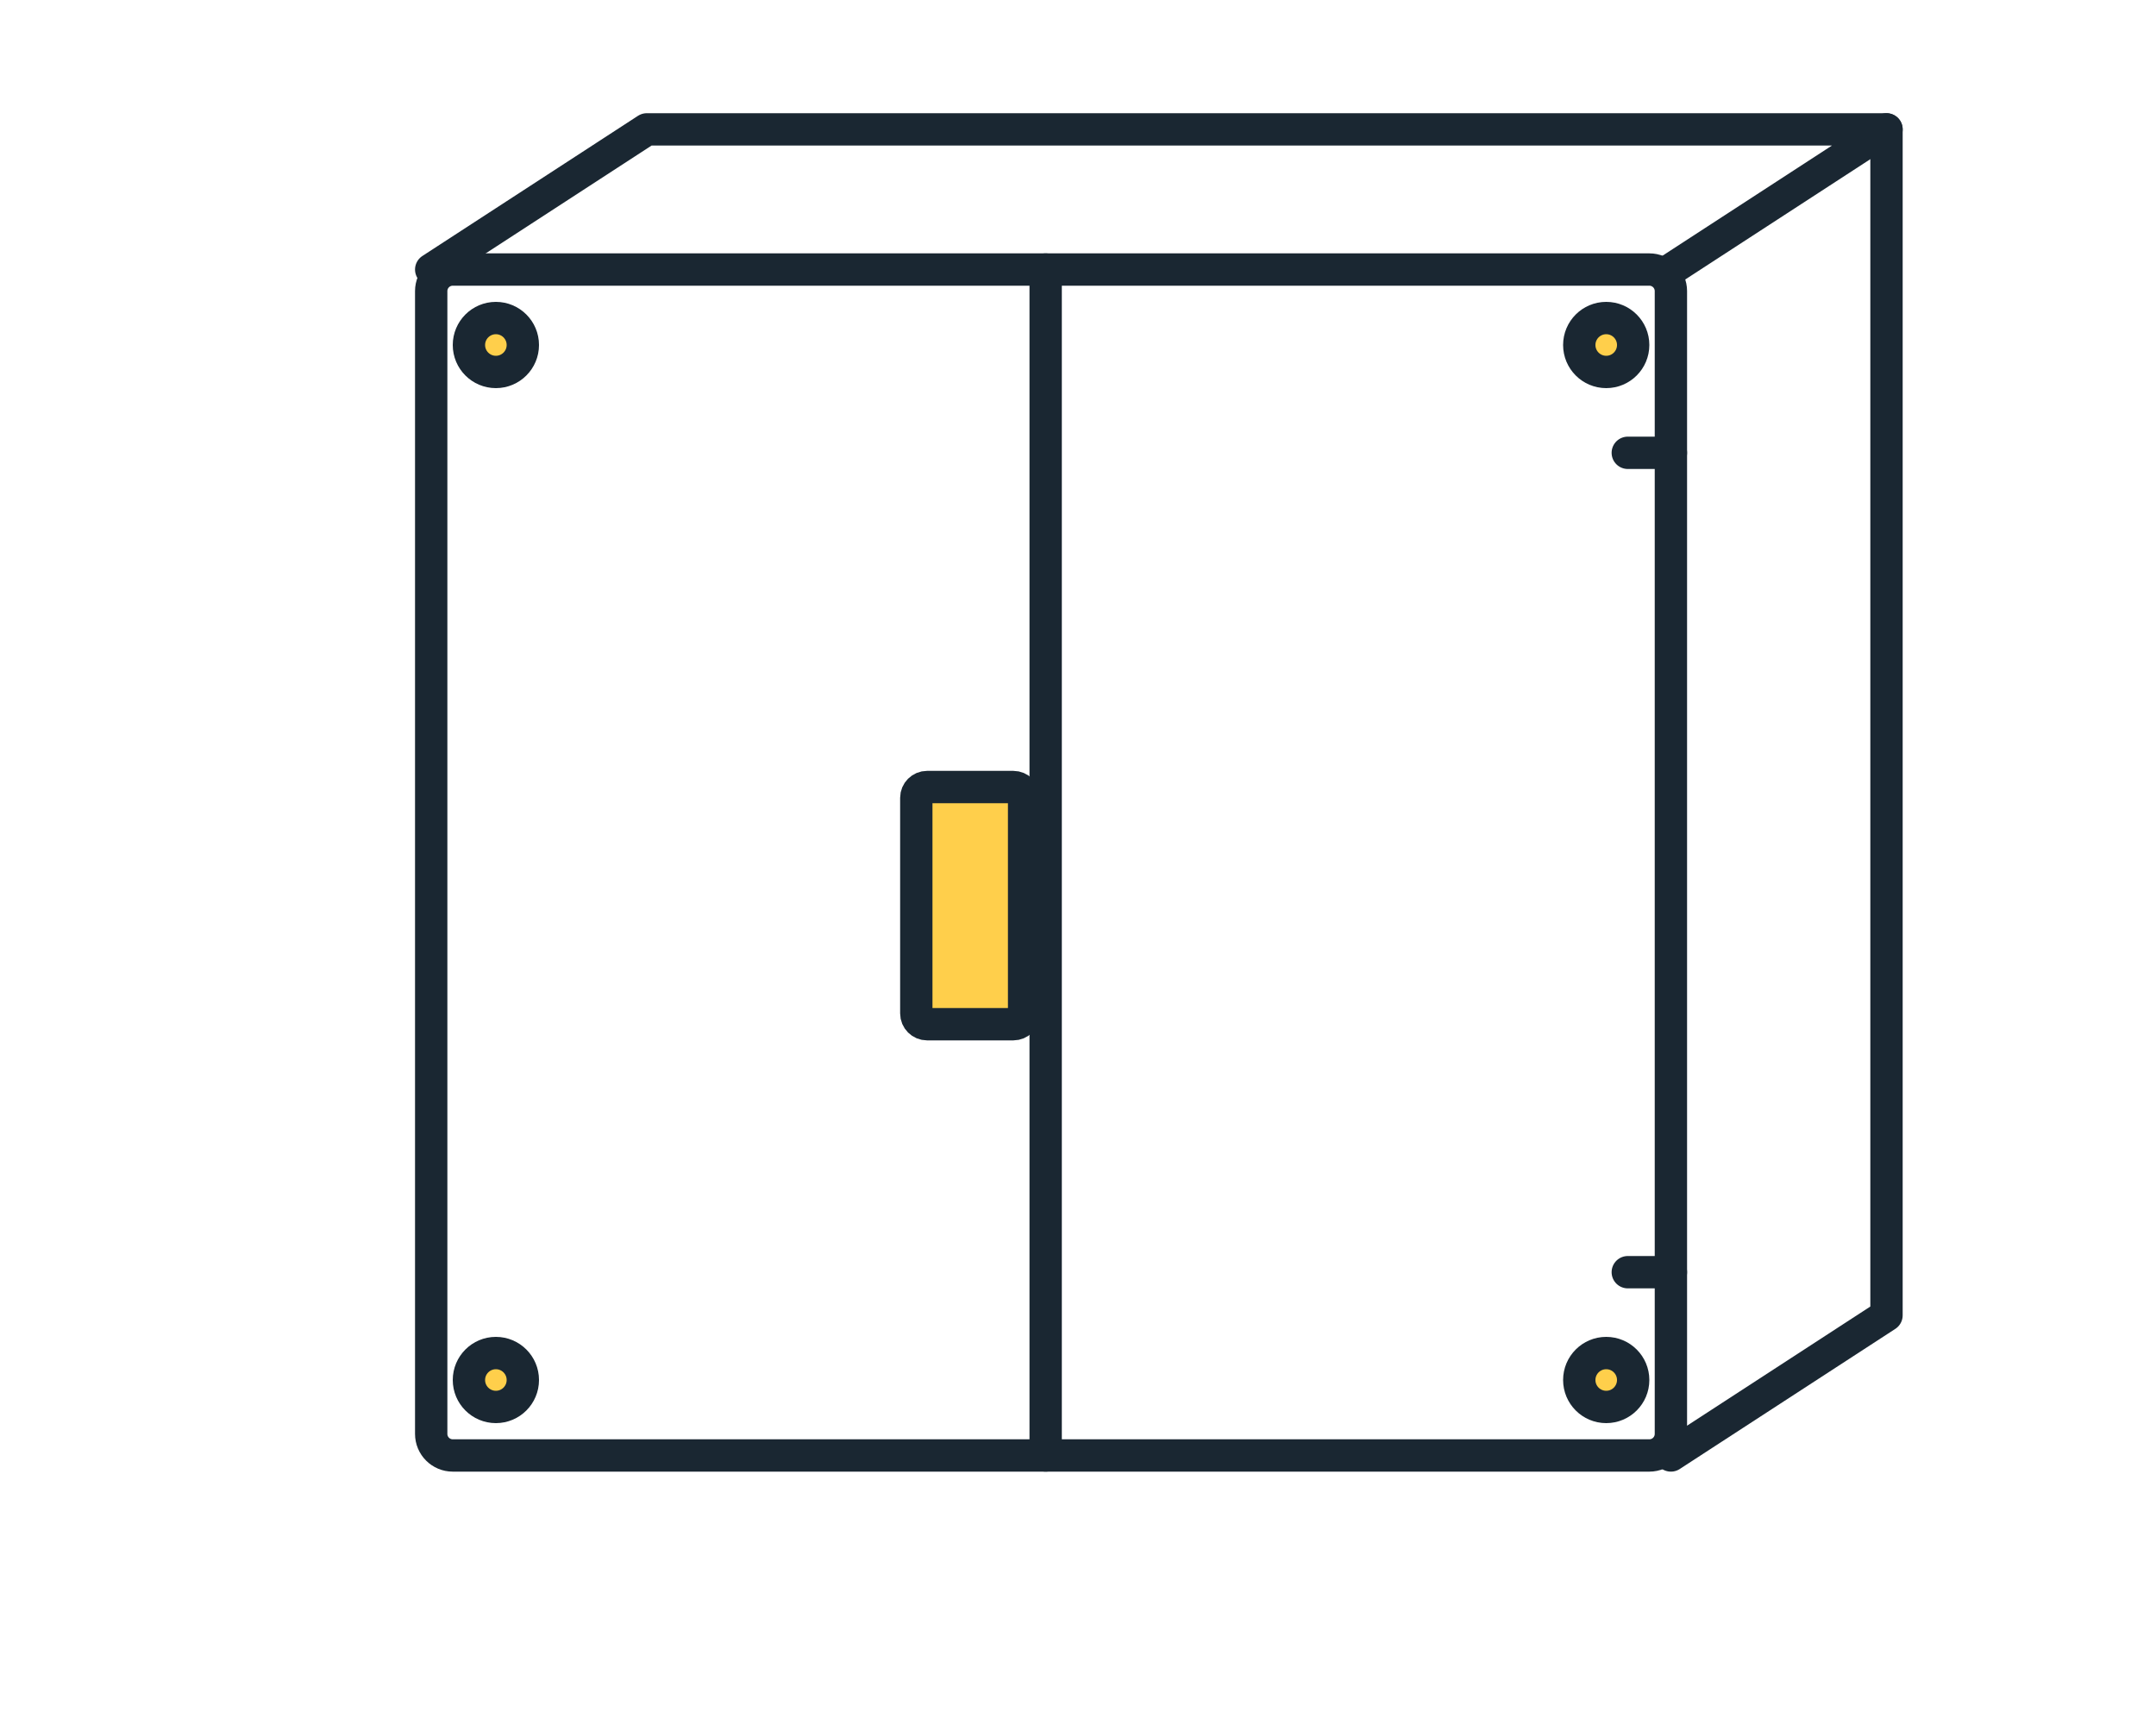
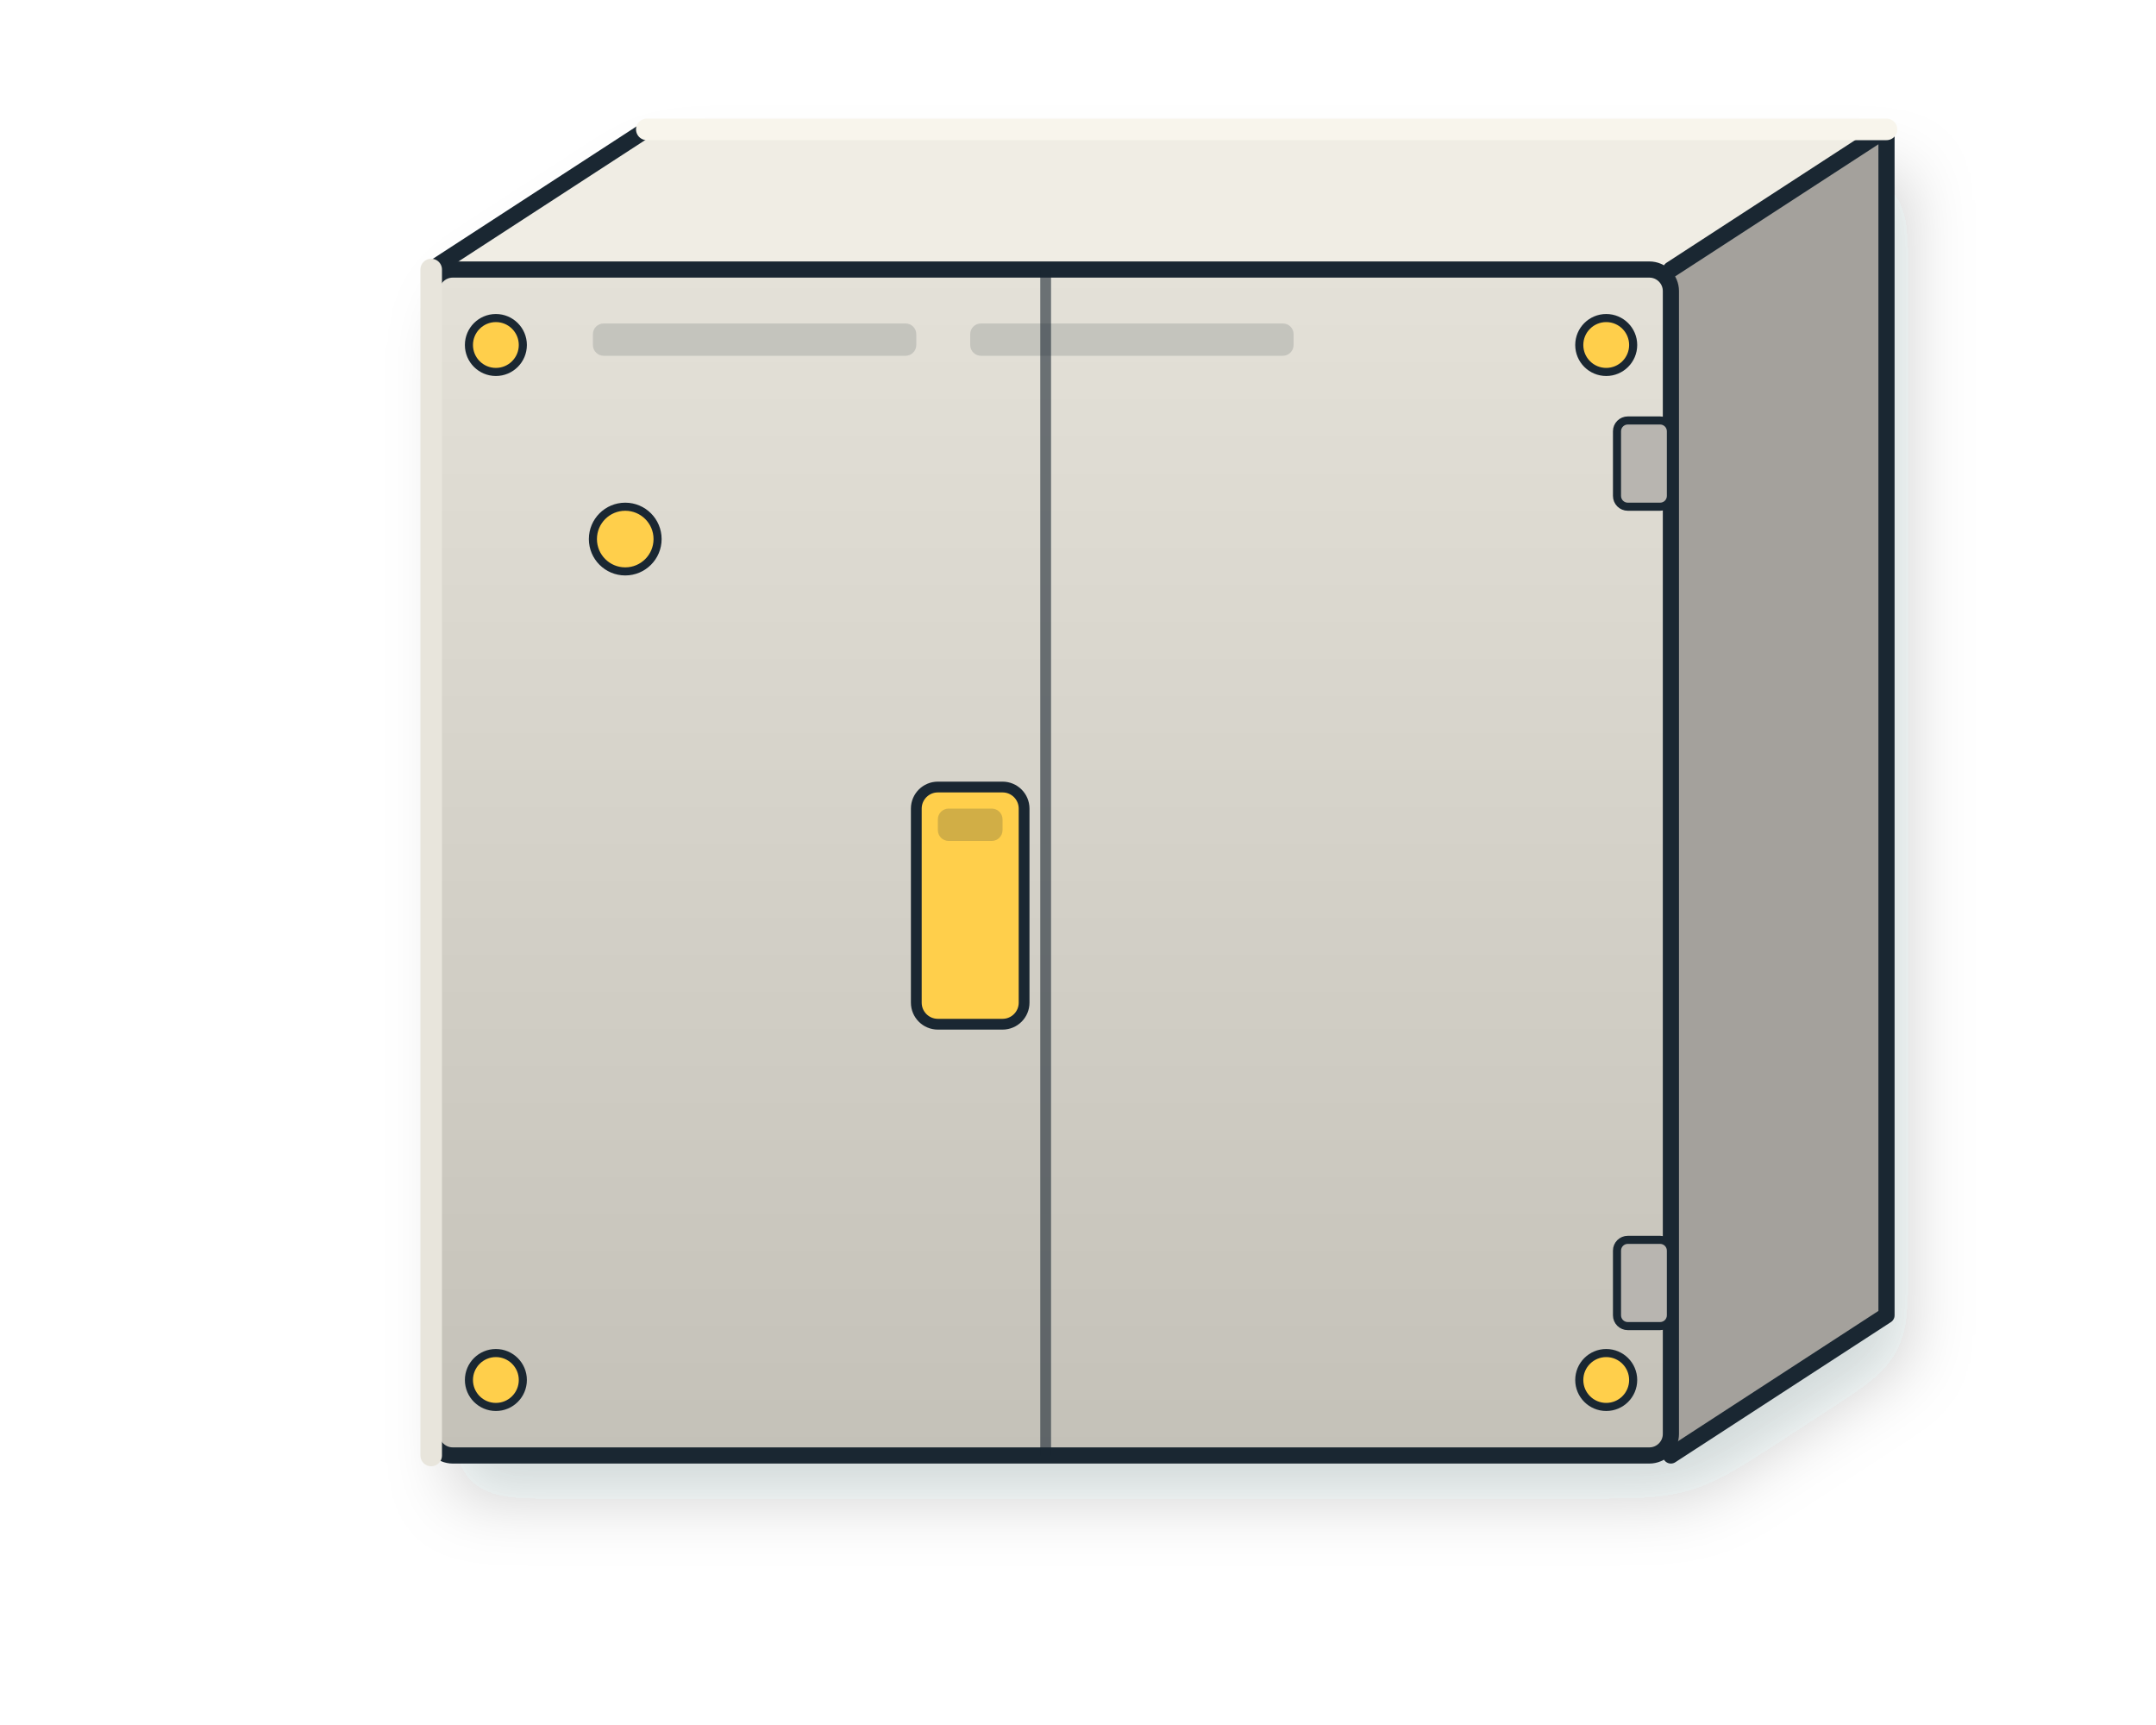
- <svg xmlns="http://www.w3.org/2000/svg" viewBox="0 0 200 160" fill="none" stroke="#1A2732" stroke-width="3" stroke-linecap="round" stroke-linejoin="round">
-   <path d="M 40 25 L 60 12 L 175 12 L 155 25" />
-   <path d="M 175 12 L 175 122 L 155 135" />
-   <rect x="40" y="25" width="115" height="110" rx="2" />
-   <line x1="97" y1="25" x2="97" y2="135" />
-   <rect x="85" y="73" width="10" height="22" rx="1" fill="#FFCF4B" />
-   <line x1="151" y1="42" x2="155" y2="42" />
-   <line x1="151" y1="118" x2="155" y2="118" />
-   <circle cx="46" cy="32" r="2.5" fill="#FFCF4B" />
-   <circle cx="149" cy="32" r="2.5" fill="#FFCF4B" />
-   <circle cx="46" cy="128" r="2.5" fill="#FFCF4B" />
-   <circle cx="149" cy="128" r="2.5" fill="#FFCF4B" />
+ <svg xmlns="http://www.w3.org/2000/svg" viewBox="0 0 200 160" fill="none" stroke-linecap="round" stroke-linejoin="round">
+   <defs>
+     <linearGradient id="gfr" x1="40" y1="25" x2="40" y2="135" gradientUnits="userSpaceOnUse">
+       <stop offset="0%" stop-color="#E4E1D8" />
+       <stop offset="100%" stop-color="#C4C1B8" />
+     </linearGradient>
+     <filter id="sh" x="-20%" y="-20%" width="150%" height="150%">
+       <feDropShadow dx="2" dy="4" stdDeviation="3" flood-color="#1A2732" flood-opacity="0.18" />
+     </filter>
+   </defs>
+   <g filter="url(#sh)">
+     <path d="M40 25L60 12L175 12L155 25Z" fill="#F0EDE4" />
+     <path d="M155 25L175 12L175 122L155 135Z" fill="#A4A19C" />
+     <rect x="40" y="25" width="115" height="110" rx="2" fill="url(#gfr)" />
+     <rect x="55" y="30" width="30" height="3" rx="1" fill="#1A2732" opacity="0.15" />
+     <rect x="90" y="30" width="30" height="3" rx="1" fill="#1A2732" opacity="0.15" />
+   </g>
+   <rect x="40" y="25" width="115" height="110" rx="2" stroke="#1A2732" stroke-width="1.5" />
+   <path d="M40 25L60 12L175 12L155 25" stroke="#1A2732" stroke-width="1.5" />
+   <path d="M175 12L175 122L155 135" stroke="#1A2732" stroke-width="1.5" />
+   <line x1="97" y1="25" x2="97" y2="135" stroke="#1A2732" stroke-width="1" opacity="0.6" />
+   <rect x="150" y="39" width="5" height="8" rx="1" fill="#B8B5B0" stroke="#1A2732" stroke-width="0.75" />
+   <rect x="150" y="115" width="5" height="8" rx="1" fill="#B8B5B0" stroke="#1A2732" stroke-width="0.75" />
+   <rect x="85" y="73" width="10" height="22" rx="2" fill="#FFCF4B" stroke="#1A2732" stroke-width="1" />
+   <rect x="87" y="75" width="6" height="3" rx="1" fill="#1A2732" opacity="0.2" />
+   <circle cx="58" cy="50" r="3" fill="#FFCF4B" stroke="#1A2732" stroke-width="0.75" />
+   <path d="M40 25L40 135" stroke="#E8E5DC" stroke-width="2" />
+   <path d="M60 12L175 12" stroke="#F8F5EC" stroke-width="2" />
+   <circle cx="46" cy="32" r="2.5" fill="#FFCF4B" stroke="#1A2732" stroke-width="0.75" />
+   <circle cx="149" cy="32" r="2.5" fill="#FFCF4B" stroke="#1A2732" stroke-width="0.75" />
+   <circle cx="46" cy="128" r="2.5" fill="#FFCF4B" stroke="#1A2732" stroke-width="0.75" />
+   <circle cx="149" cy="128" r="2.5" fill="#FFCF4B" stroke="#1A2732" stroke-width="0.75" />
</svg>
